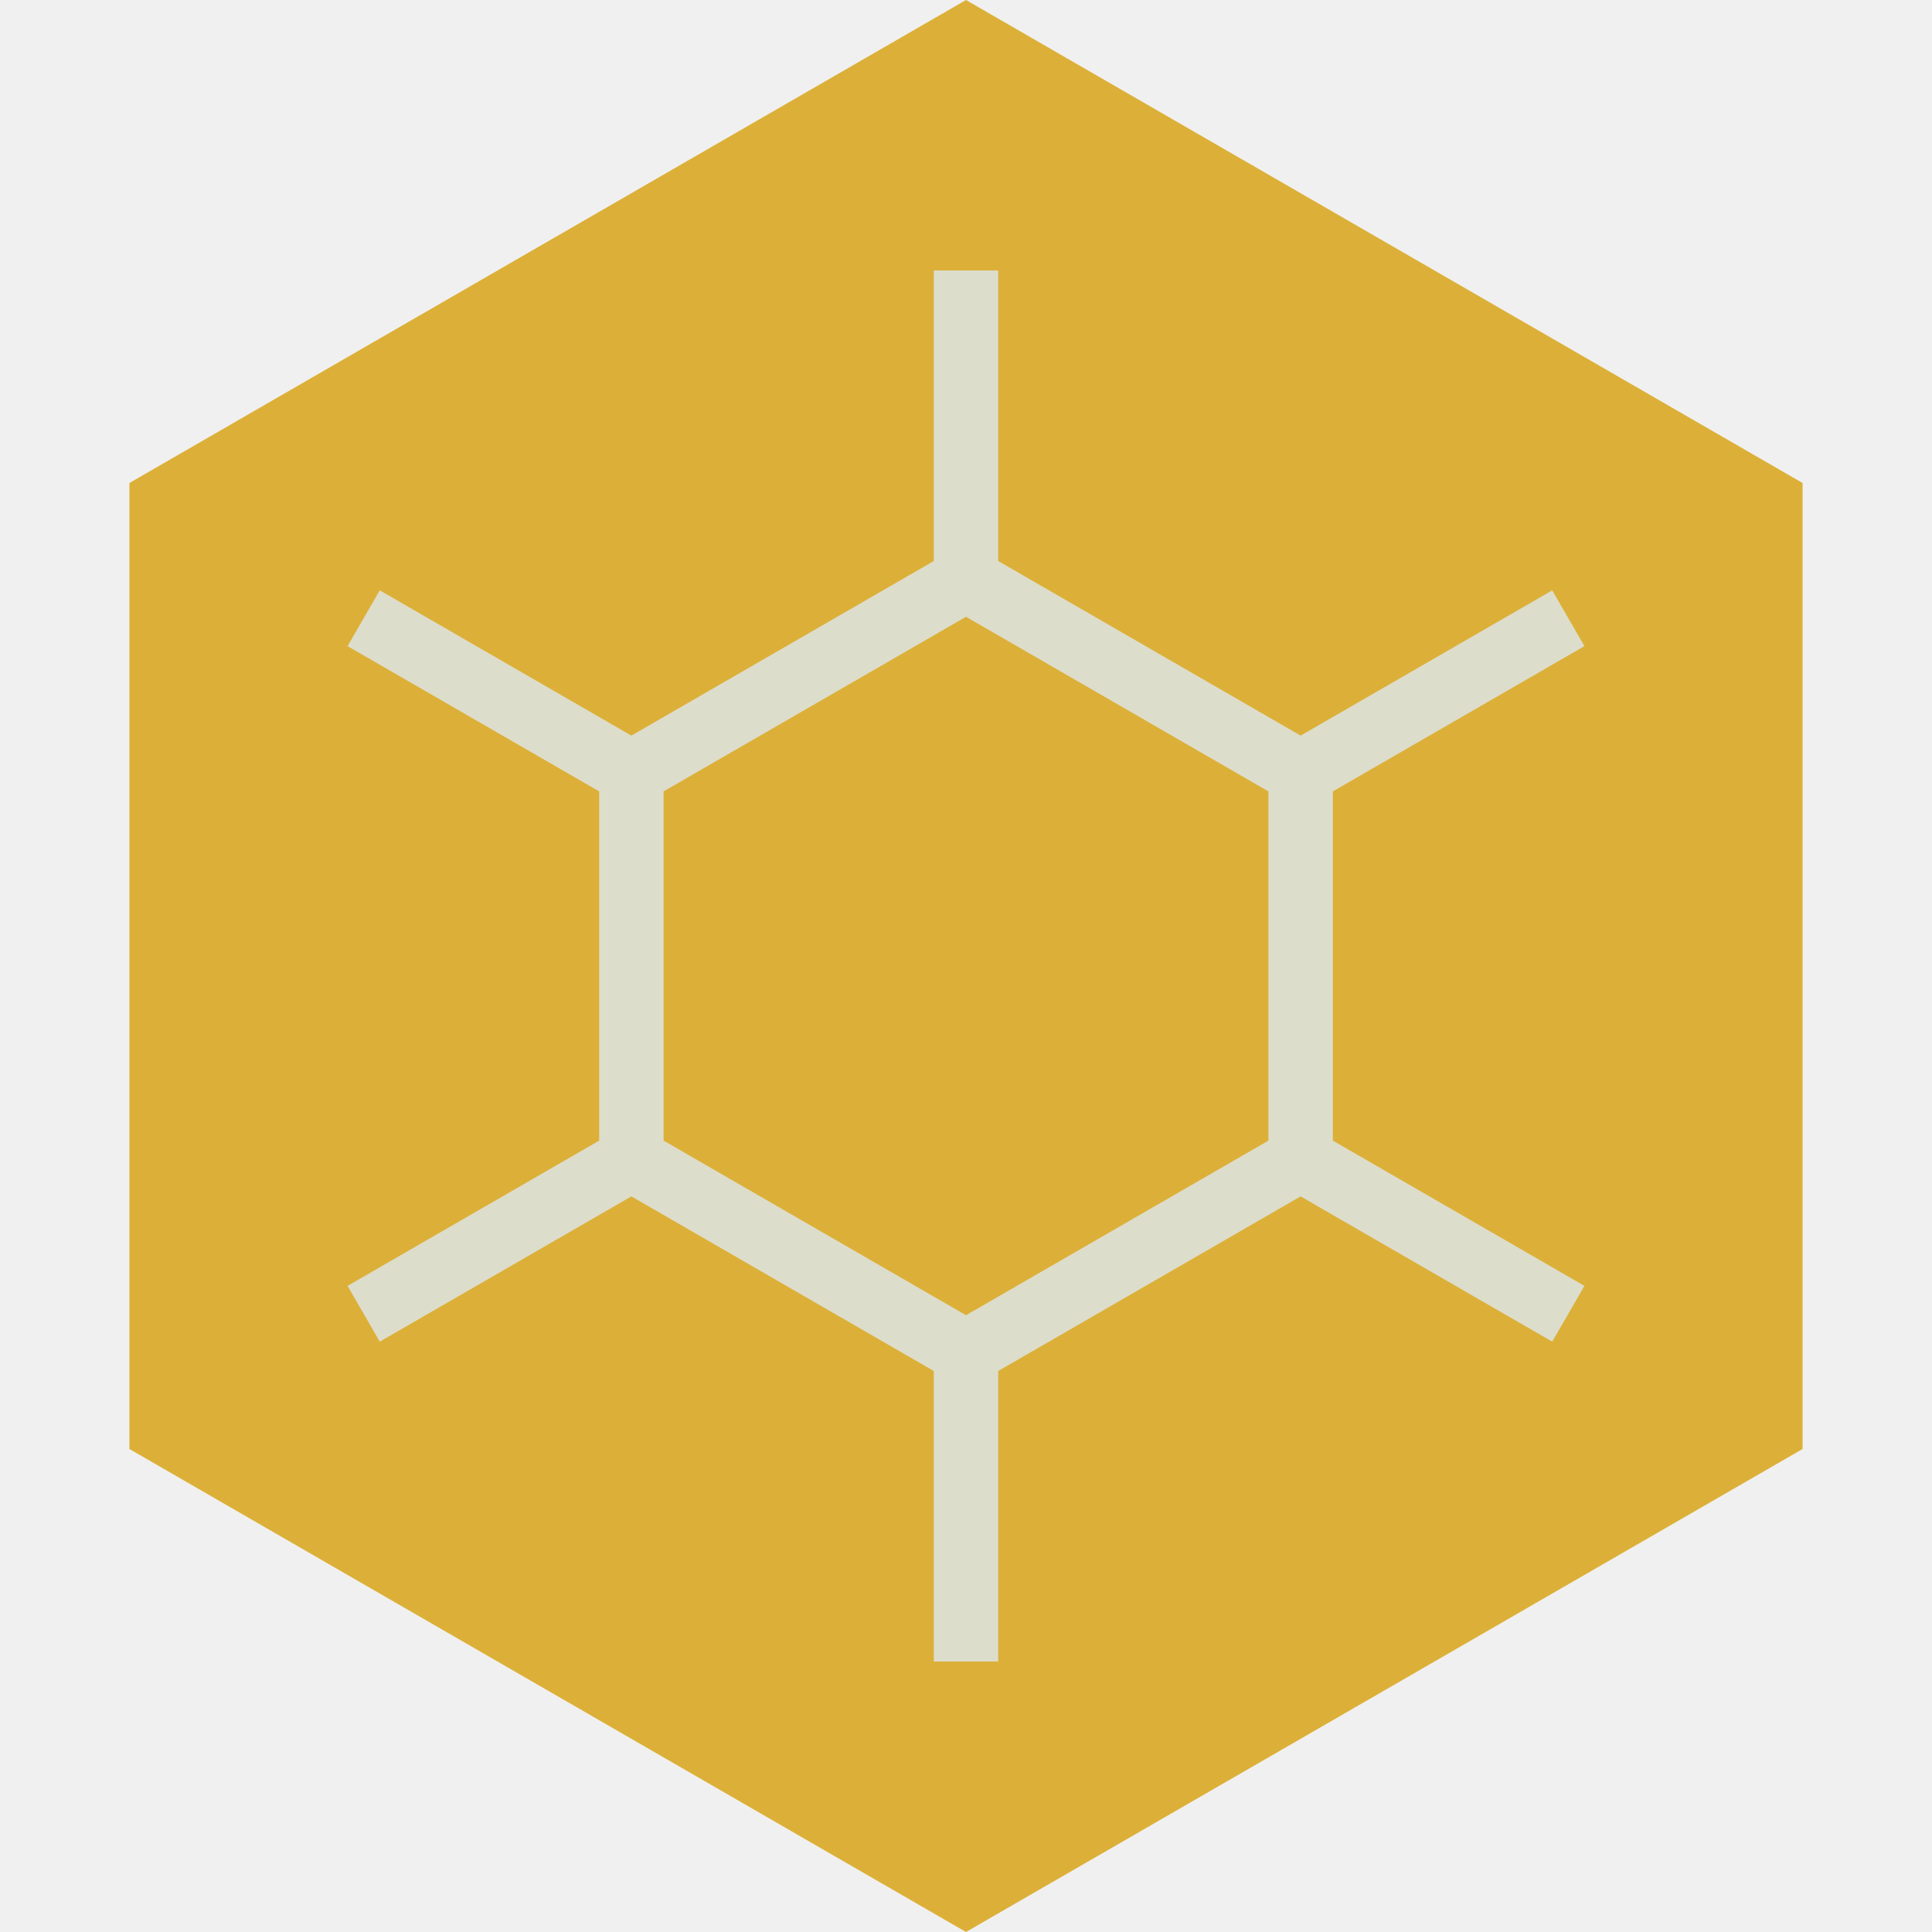
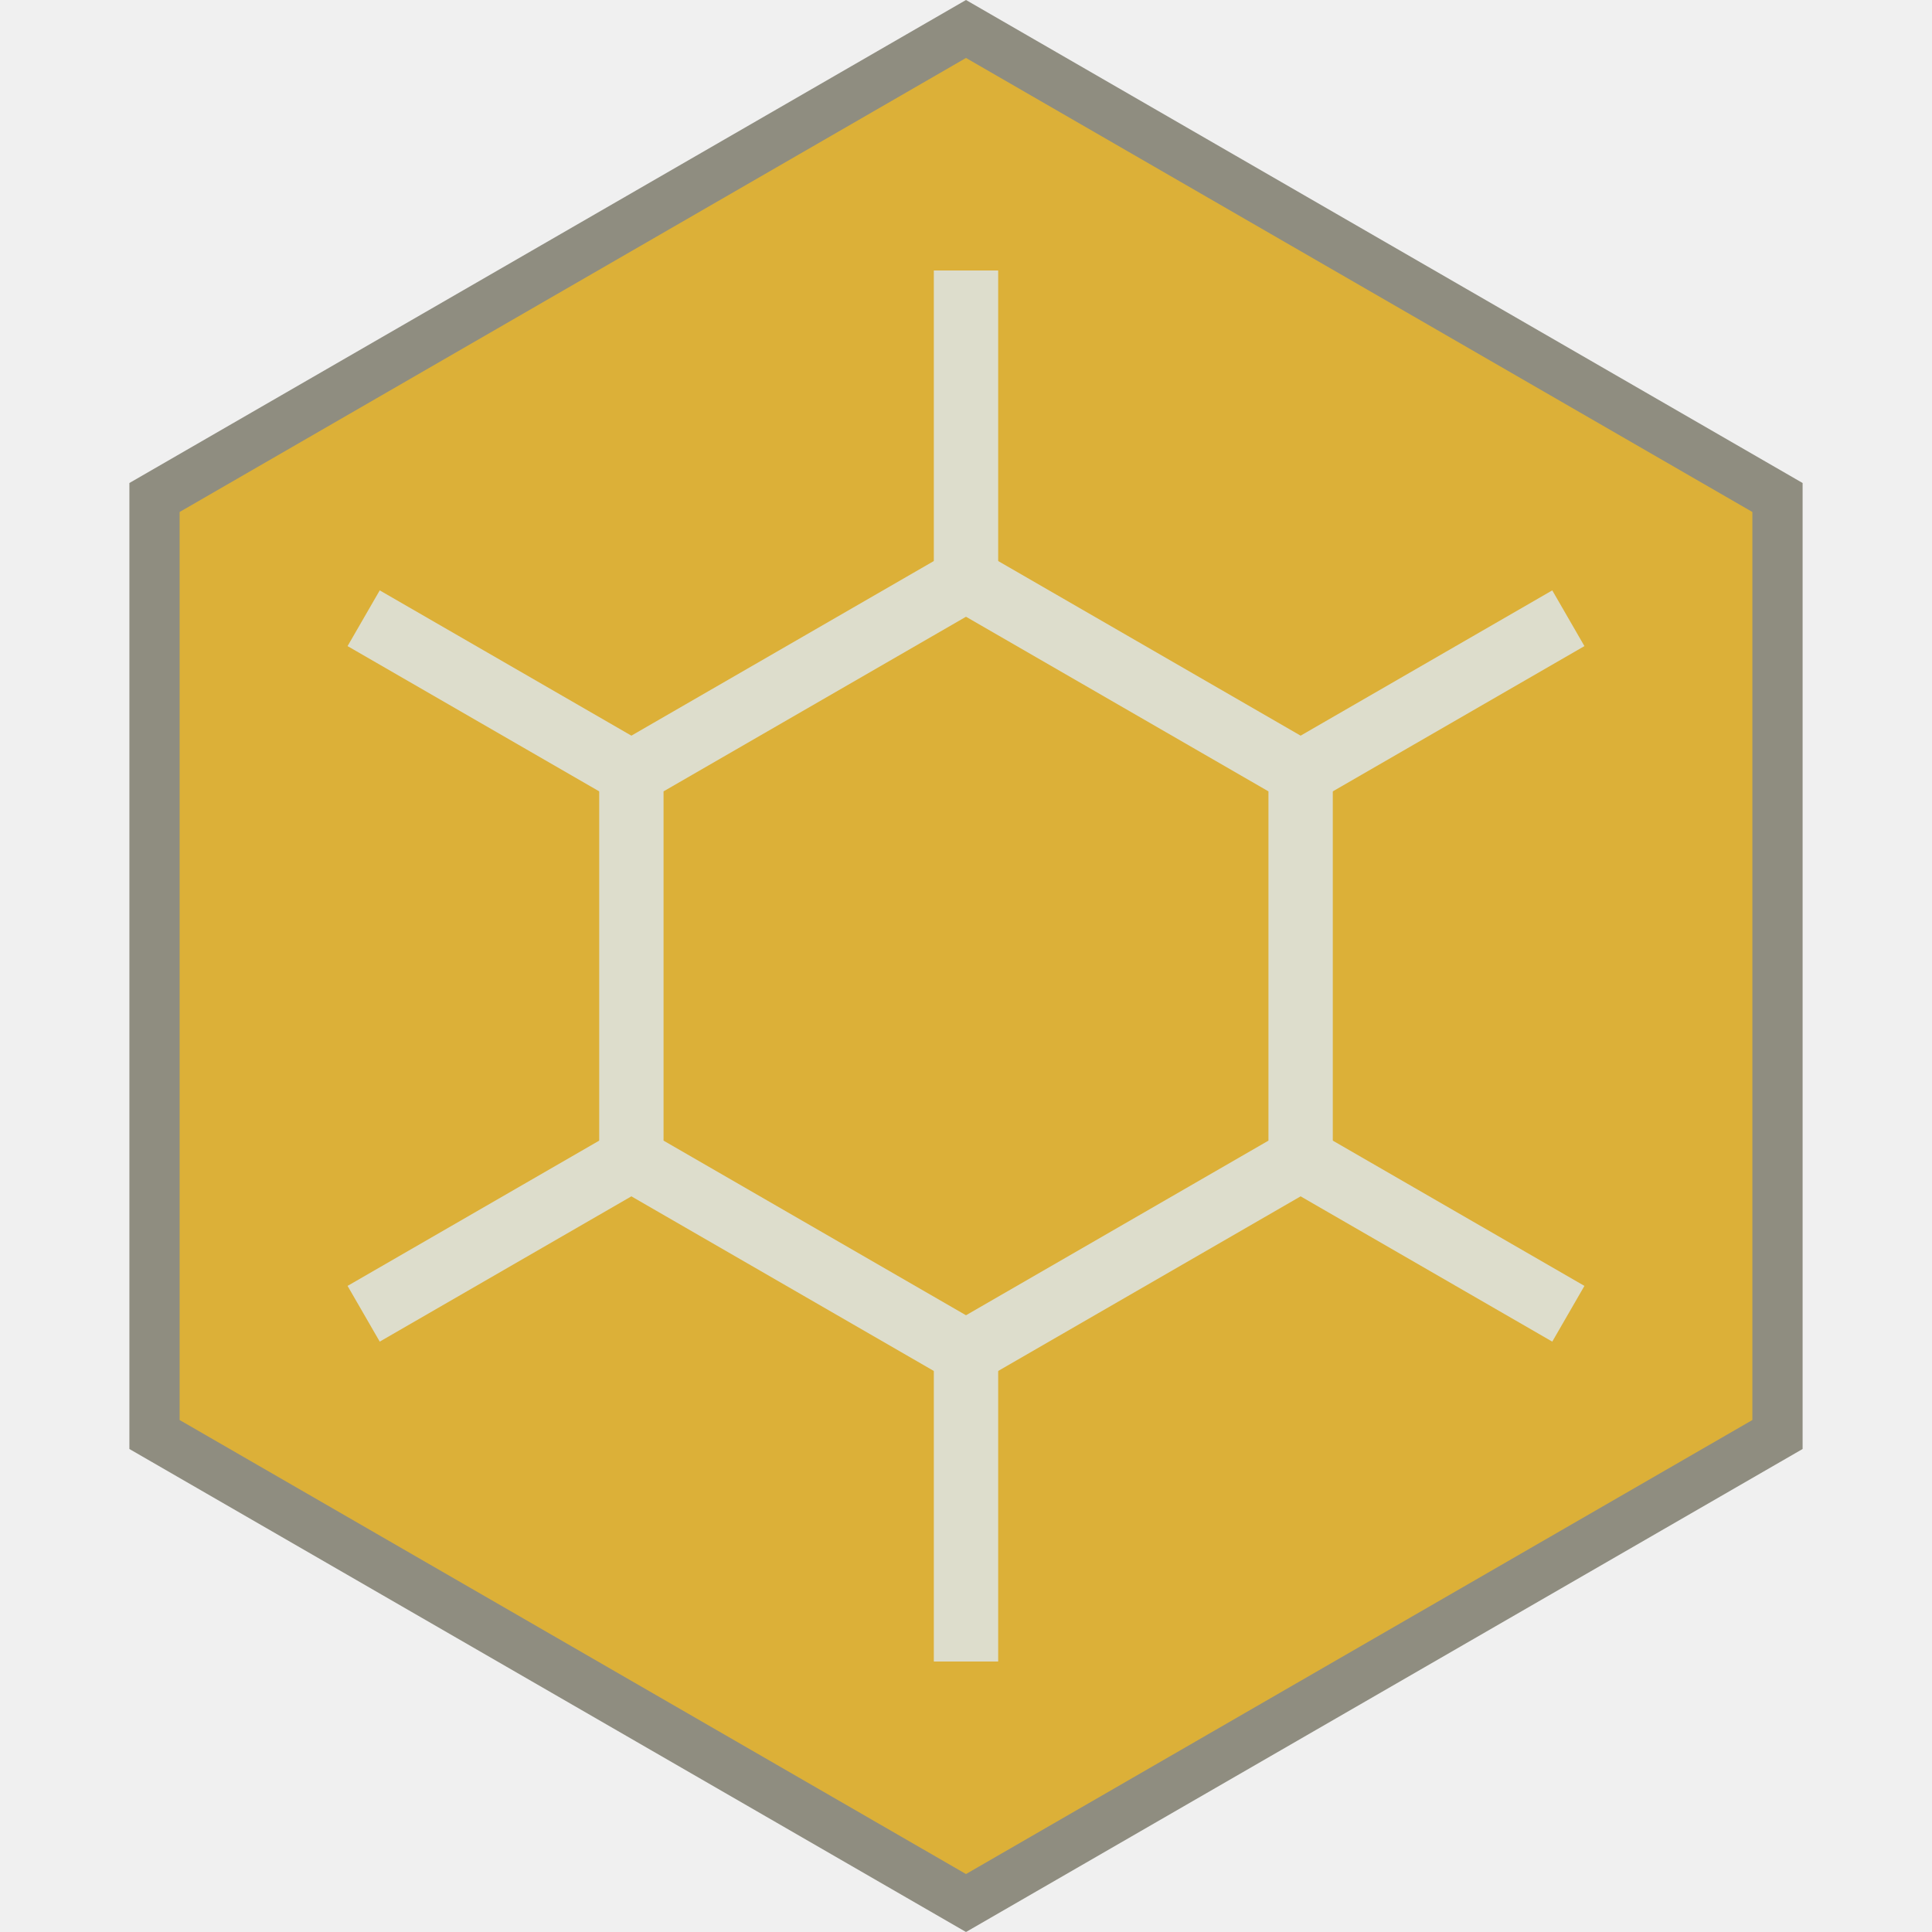
- <svg height="60" width="60">
-   <path d="M 55.981 45.0 L 30 60.0 L 4.019 45 L 4.019 15 L 30 0.0 L 55.981 15 Z" fill="#dcb038" />
+ <svg height="40" width="40">
+   <path d="M 37.321 30.0 L 20.0 40.0 L 2.679 30 L 2.679 10 L 20 0.0 L 37.321 10 Z" fill="#8f8d80" />
+   <path d="M 36.281 29.4 L 20.0 38.8 L 3.719 29.4 L 3.719 10.6 L 20 1.2 L 36.281 10.6 Z" fill="#dcb038" />
  <mask id="bodymask" mask-type="luminance">
-     <path d="M 55.981 45.0 L 30 60.0 L 4.019 45 L 4.019 15 L 30 0.0 L 55.981 15 Z" fill="white" />
+     <path d="M 37.321 30.0 L 20.0 40.0 L 2.679 30 L 2.679 10 L 20 0.0 L 37.321 10 Z" fill="white" />
  </mask>
-   <path d="M 40.392 36.0 L 30.0 42.0 L 19.608 36.0 L 19.608 24 L 30 18.0 L 40.392 24 Z" style="fill:none;stroke:#ddddcc;stroke-width:2.0" />
-   <path d="M 30.0 42.0 L 30.0 51.6 Z" style="fill:none;stroke:#ddddcc;stroke-width:2.0" />
-   <path d="M 40.392 36.0 L 48.706 40.8 Z" style="fill:none;stroke:#ddddcc;stroke-width:2.0" />
-   <path d="M 40.392 24.0 L 48.706 19.2 Z" style="fill:none;stroke:#ddddcc;stroke-width:2.0" />
-   <path d="M 30.0 18.0 L 30 8.4 Z" style="fill:none;stroke:#ddddcc;stroke-width:2.0" />
-   <path d="M 19.608 24 L 11.294 19.2 Z" style="fill:none;stroke:#ddddcc;stroke-width:2.0" />
-   <path d="M 19.608 36.0 L 11.294 40.8 Z" style="fill:none;stroke:#ddddcc;stroke-width:2.0" />
+   <path d="M 26.928 24.0 L 20.0 28.0 L 13.072 24 L 13.072 16.0 L 20.0 12.0 L 26.928 16 Z" style="fill:none;stroke:#ddddcc;stroke-width:1.332" />
+   <path d="M 20.0 28.0 L 20.0 34.4 Z" style="fill:none;stroke:#ddddcc;stroke-width:1.332" />
+   <path d="M 26.928 24.0 L 32.471 27.2 Z" style="fill:none;stroke:#ddddcc;stroke-width:1.332" />
+   <path d="M 26.928 16.0 L 32.471 12.8 Z" style="fill:none;stroke:#ddddcc;stroke-width:1.332" />
+   <path d="M 20.0 12.0 L 20.0 5.6 Z" style="fill:none;stroke:#ddddcc;stroke-width:1.332" />
+   <path d="M 13.072 16 L 7.529 12.8 Z" style="fill:none;stroke:#ddddcc;stroke-width:1.332" />
+   <path d="M 13.072 24.0 L 7.529 27.2 Z" style="fill:none;stroke:#ddddcc;stroke-width:1.332" />
</svg>
